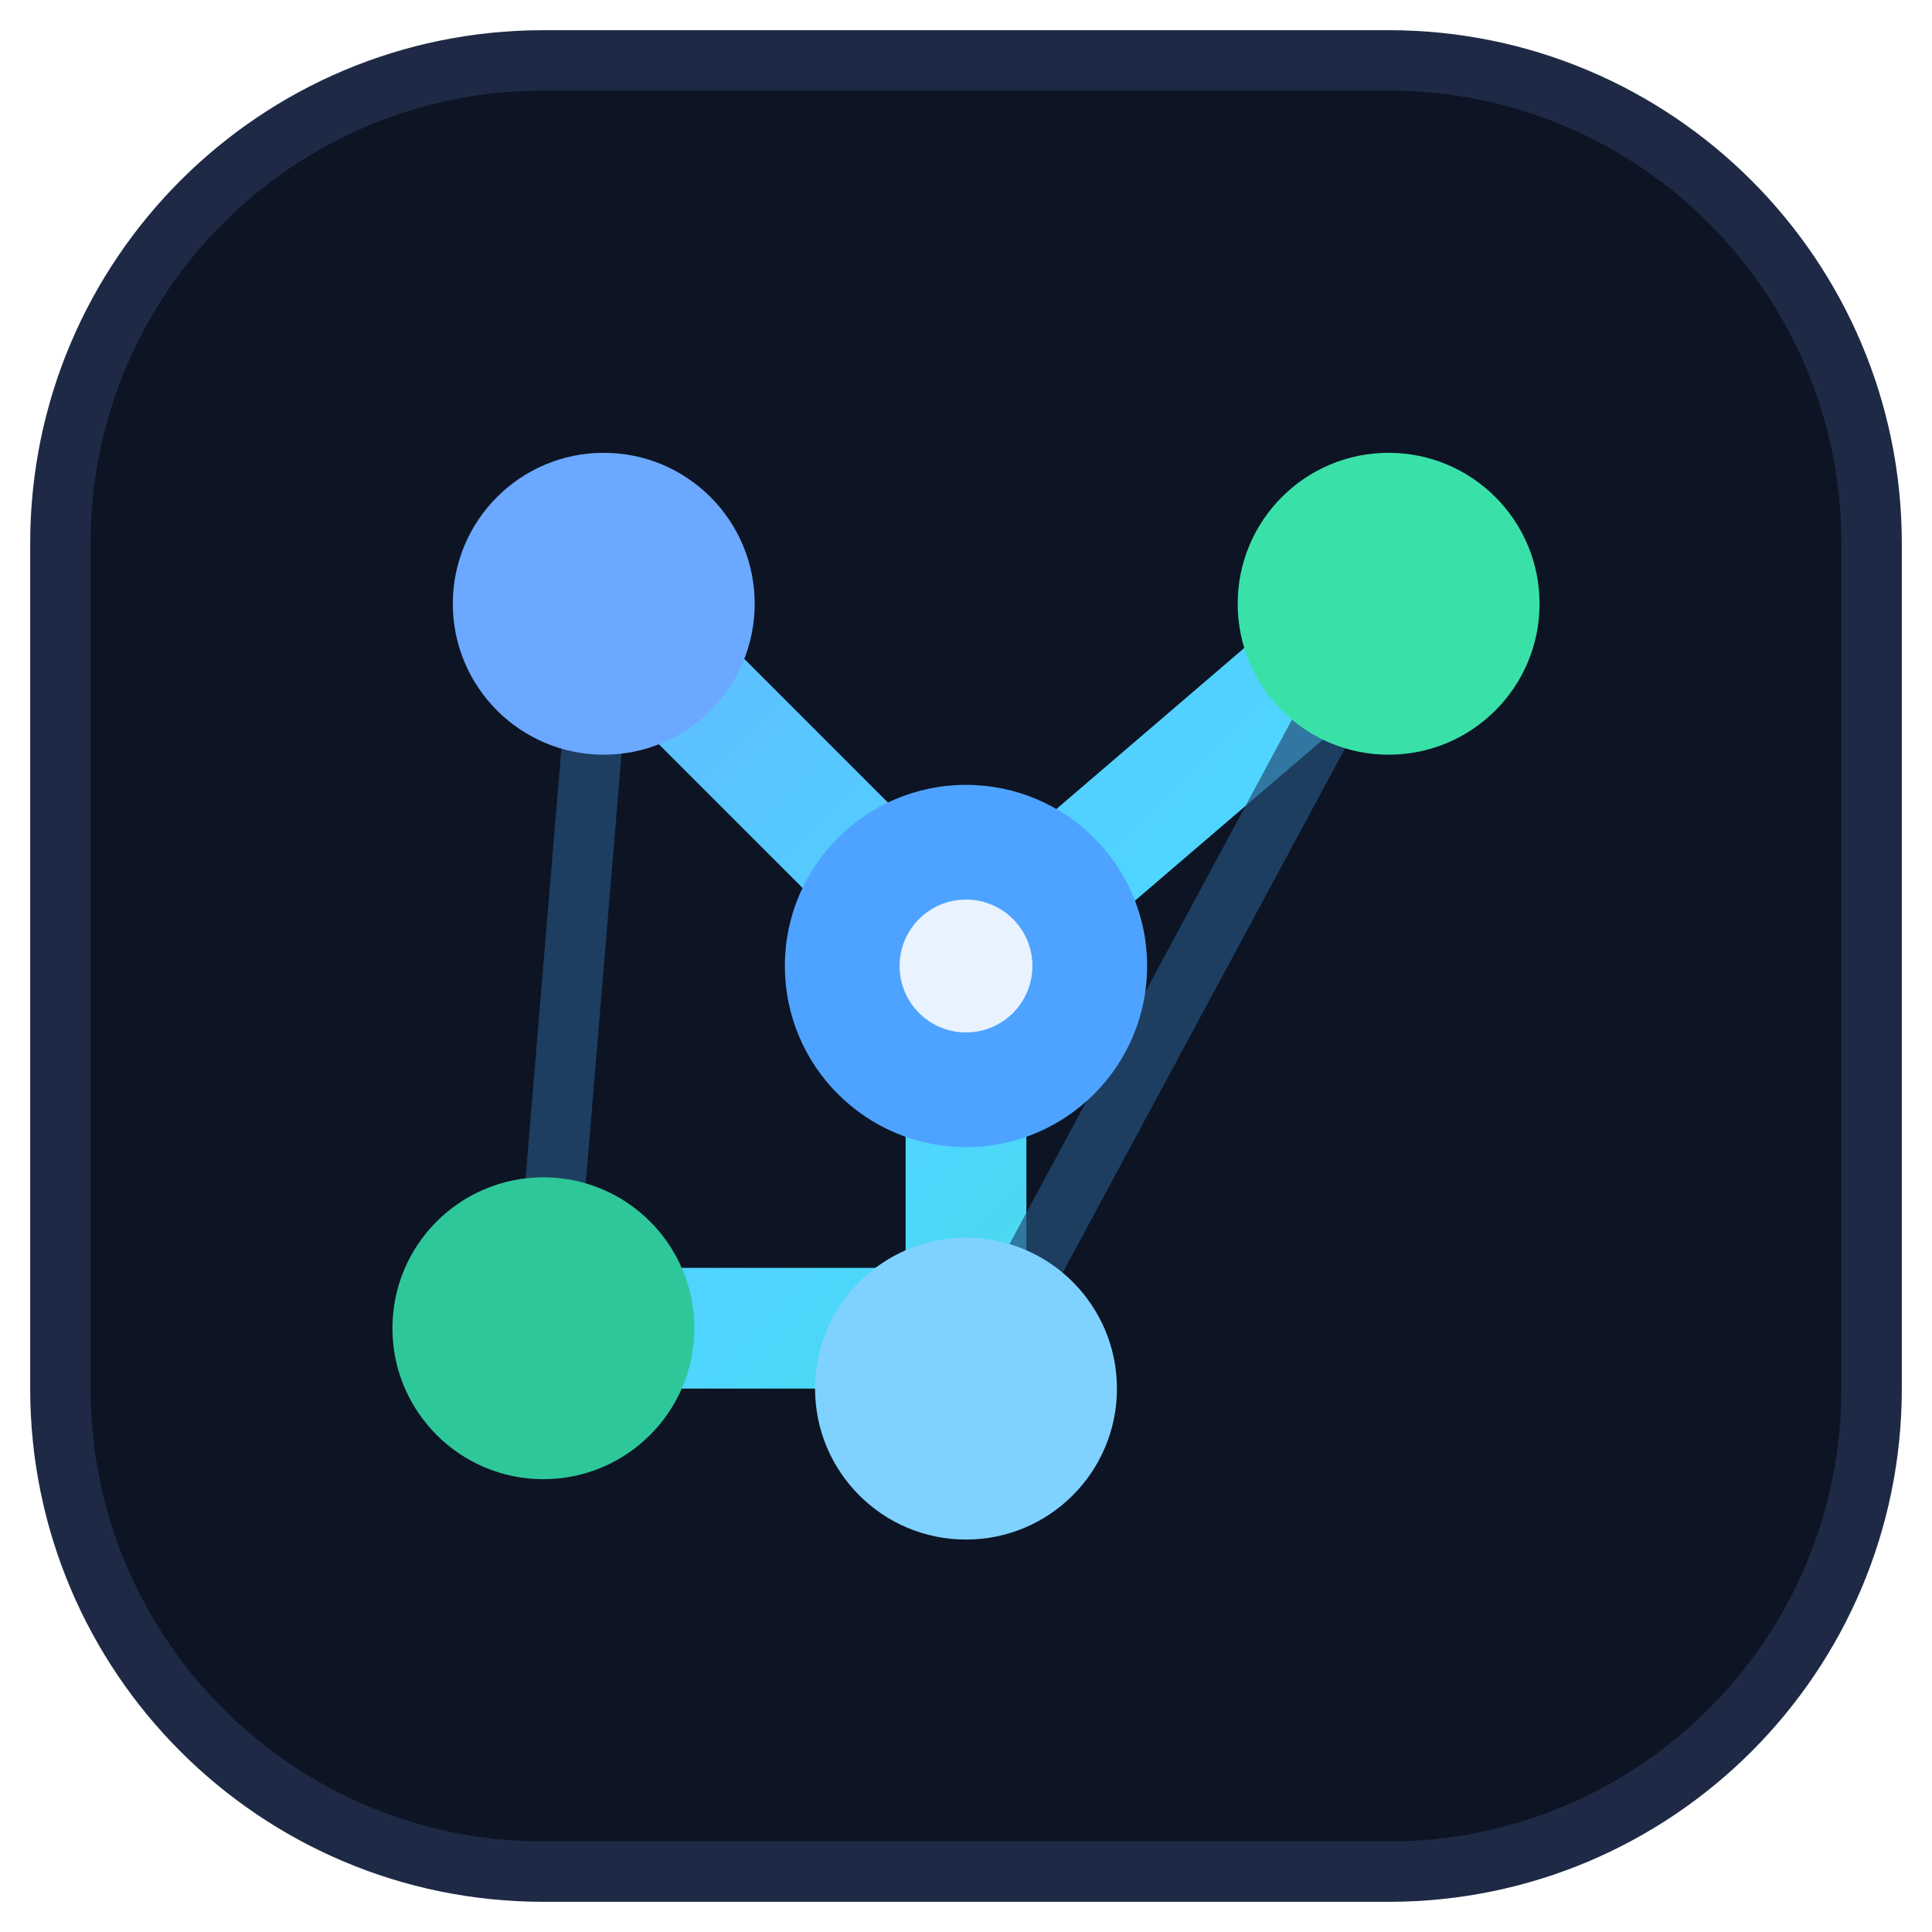
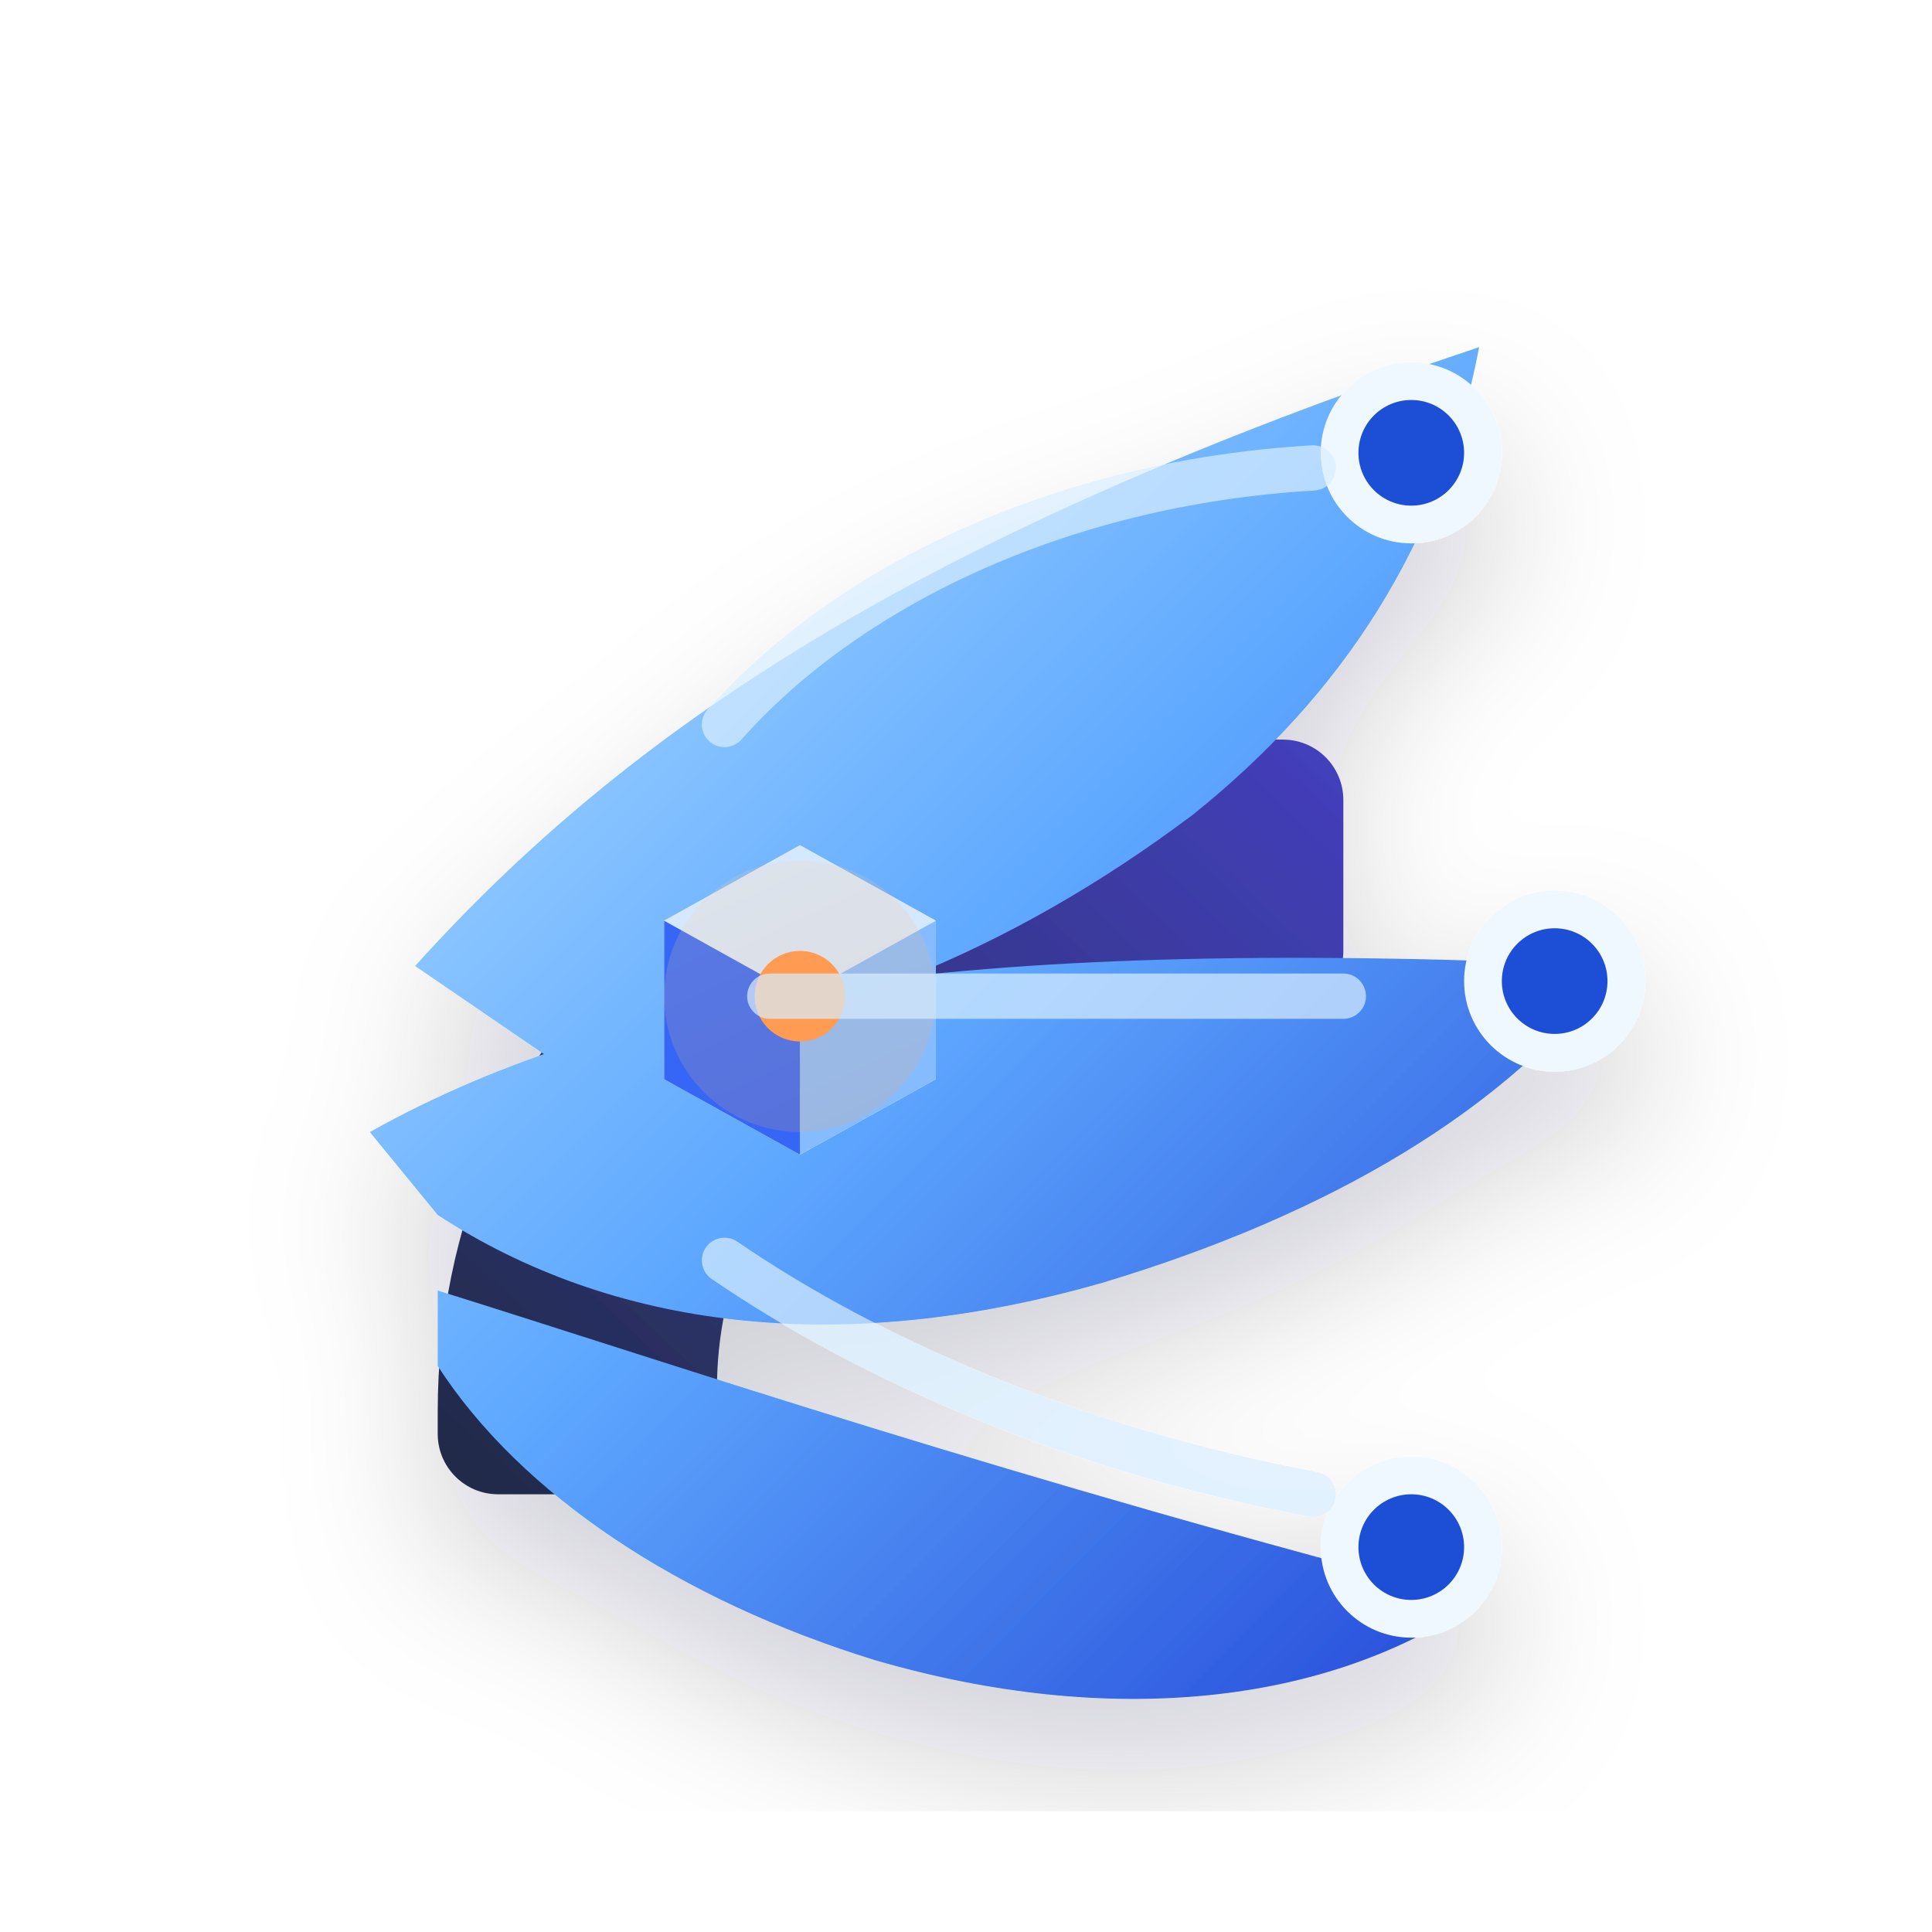
- <svg xmlns="http://www.w3.org/2000/svg" width="64" height="64" viewBox="0 0 64 64" fill="none">
+ <svg xmlns="http://www.w3.org/2000/svg" width="256" height="256" viewBox="0 0 256 256" fill="none">
  <defs>
-     <linearGradient id="teamclawhub-node" x1="10" y1="10" x2="54" y2="54" gradientUnits="userSpaceOnUse">
-       <stop stop-color="#6BA8FF" />
-       <stop offset="0.55" stop-color="#4ED6FF" />
-       <stop offset="1" stop-color="#39E1A8" />
+     <linearGradient id="teamclawBlade" x1="44" y1="44" x2="214" y2="212" gradientUnits="userSpaceOnUse">
+       <stop stop-color="#BCE6FF" />
+       <stop offset="0.5" stop-color="#5EA8FF" />
+       <stop offset="1" stop-color="#2448D8" />
    </linearGradient>
+     <linearGradient id="teamclawNode" x1="82" y1="116" x2="108" y2="172" gradientUnits="userSpaceOnUse">
+       <stop stop-color="#FFD7A1" />
+       <stop offset="1" stop-color="#FF8A3D" />
+     </linearGradient>
+     <linearGradient id="teamclawOrbit" x1="38" y1="198" x2="188" y2="38" gradientUnits="userSpaceOnUse">
+       <stop stop-color="#1E293B" />
+       <stop offset="1" stop-color="#4F46E5" />
+     </linearGradient>
+     <filter id="teamclawShadow" x="10" y="16" width="236" height="224" filterUnits="userSpaceOnUse" color-interpolation-filters="sRGB">
+       <feDropShadow dx="0" dy="10" stdDeviation="10" flood-color="#0F172A" flood-opacity="0.18" />
+     </filter>
  </defs>
-   <rect x="2" y="2" width="60" height="60" rx="16" fill="#0D1424" stroke="#1E2A45" stroke-width="2" />
-   <path d="M20 20L32 32L46 20M18 44H32M32 32V46" stroke="url(#teamclawhub-node)" stroke-width="4" stroke-linecap="round" />
-   <path d="M20 20L18 44M46 20L32 46" stroke="#24507A" stroke-width="2" stroke-linecap="round" opacity="0.7" />
-   <circle cx="20" cy="20" r="5" fill="#6BA8FF" />
-   <circle cx="46" cy="20" r="5" fill="#39E1A8" />
-   <circle cx="32" cy="32" r="6" fill="#4DA3FF" />
-   <circle cx="32" cy="32" r="2.2" fill="#E9F3FF" />
-   <circle cx="32" cy="46" r="5" fill="#7FD2FF" />
-   <circle cx="18" cy="44" r="5" fill="#2EC79A" />
+   <g filter="url(#teamclawShadow)">
+     <path d="M58 187C58 137.847 97.847 98 147 98H170C174.418 98 178 101.582 178 106V126C178 130.418 174.418 134 170 134H145C117.386 134 95 156.386 95 184V190C95 194.418 91.418 198 87 198H66C61.582 198 58 194.418 58 190V187Z" fill="url(#teamclawOrbit)" />
+     <path d="M55 128C83 97 121 71 196 46C191 72 178 92 158 108C134 126 108 137 74 141L55 128Z" fill="url(#teamclawBlade)" />
+     <path d="M49 150C83 131 129 124 214 128C200 147 176 161 146 170C111 180 81 176 58 161L49 150Z" fill="url(#teamclawBlade)" />
+     <path d="M58 171C90 181 134 196 196 212C176 226 147 229 116 220C90 212 69 198 58 181V171Z" fill="url(#teamclawBlade)" />
+     <circle cx="187" cy="60" r="12" fill="#EFF8FF" />
+     <circle cx="206" cy="130" r="12" fill="#EFF8FF" />
+     <circle cx="187" cy="205" r="12" fill="#EFF8FF" />
+     <circle cx="187" cy="60" r="7" fill="#1F4FD6" />
+     <circle cx="206" cy="130" r="7" fill="#1F4FD6" />
+     <circle cx="187" cy="205" r="7" fill="#1F4FD6" />
+     <path d="M88 122L106 112L124 122V143L106 153L88 143V122Z" fill="#EEF6FF" />
+     <path d="M106 112L124 122L106 132L88 122L106 112Z" fill="#D4E8FF" />
+     <path d="M106 132L124 122V143L106 153V132Z" fill="#84BCFF" />
+     <path d="M88 122L106 132V153L88 143V122Z" fill="#3466F6" />
+     <circle cx="106" cy="132" r="18" fill="url(#teamclawNode)" fill-opacity="0.18" />
+     <circle cx="106" cy="132" r="6" fill="#FF9B52" />
+     <path d="M96 96C112 78 140 64 174 62" stroke="#D9EEFF" stroke-width="6" stroke-linecap="round" stroke-opacity="0.7" />
+     <path d="M102 132H178" stroke="#D9EEFF" stroke-width="6" stroke-linecap="round" stroke-opacity="0.7" />
+     <path d="M96 167C115 180 142 192 174 198" stroke="#D9EEFF" stroke-width="6" stroke-linecap="round" stroke-opacity="0.7" />
+   </g>
</svg>
